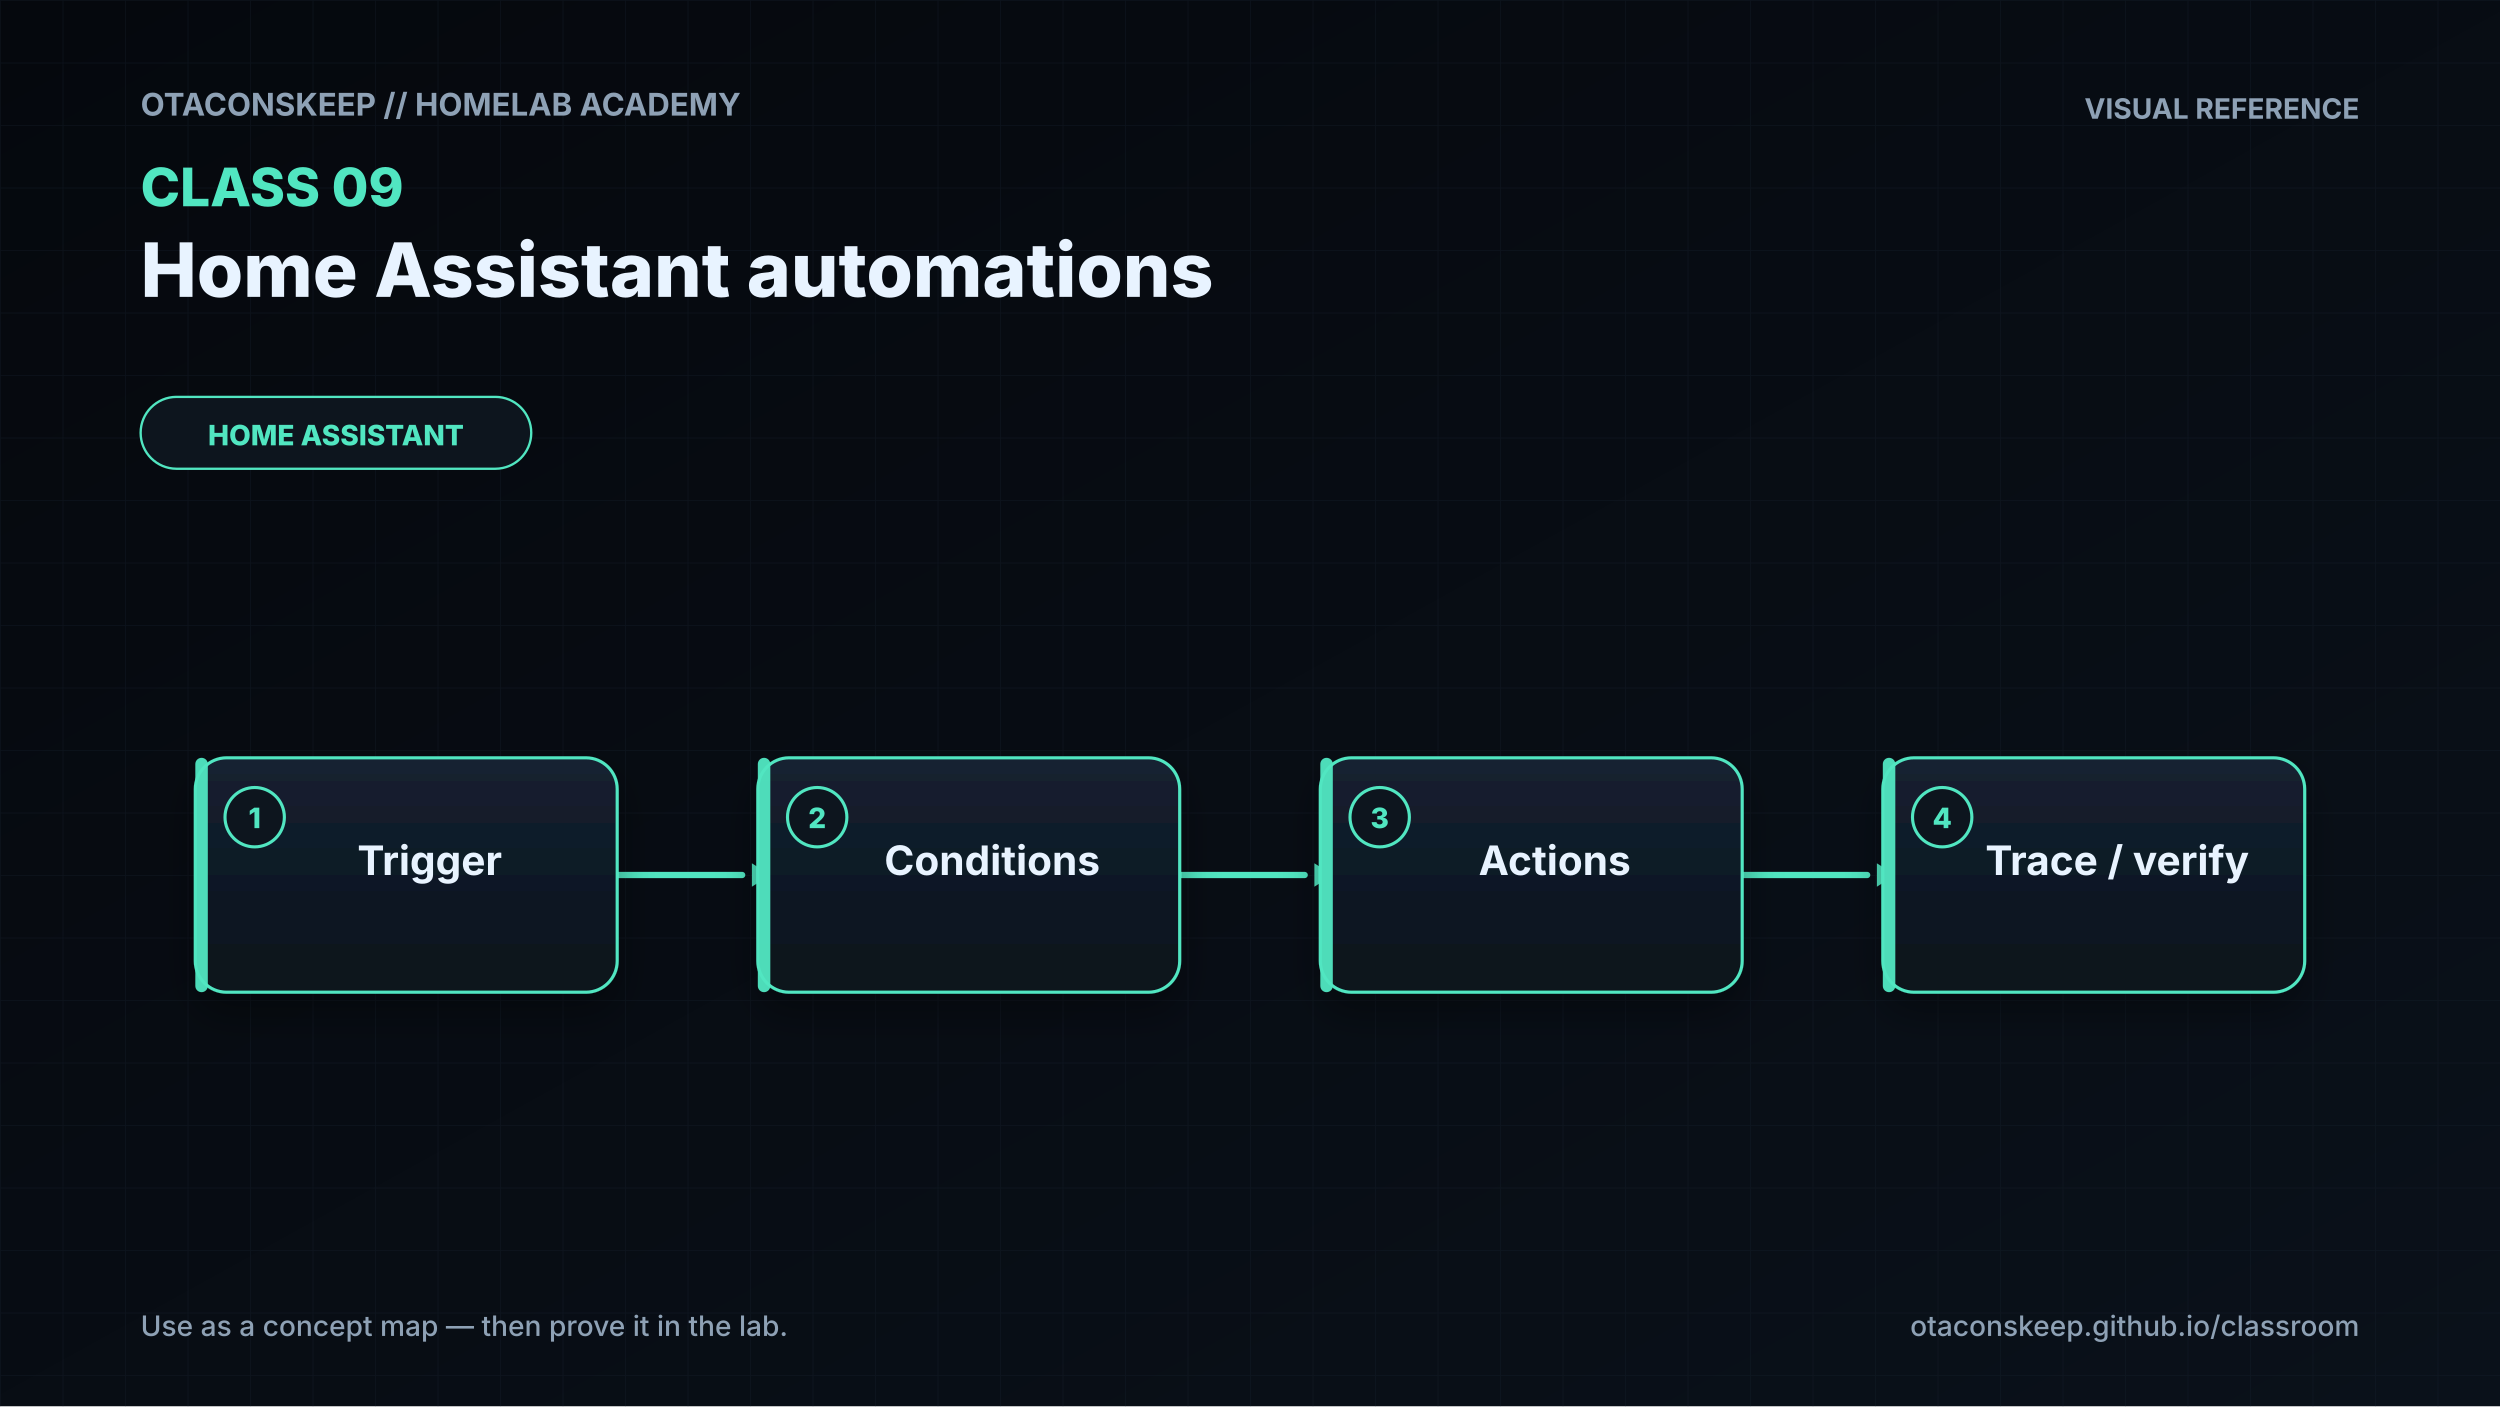
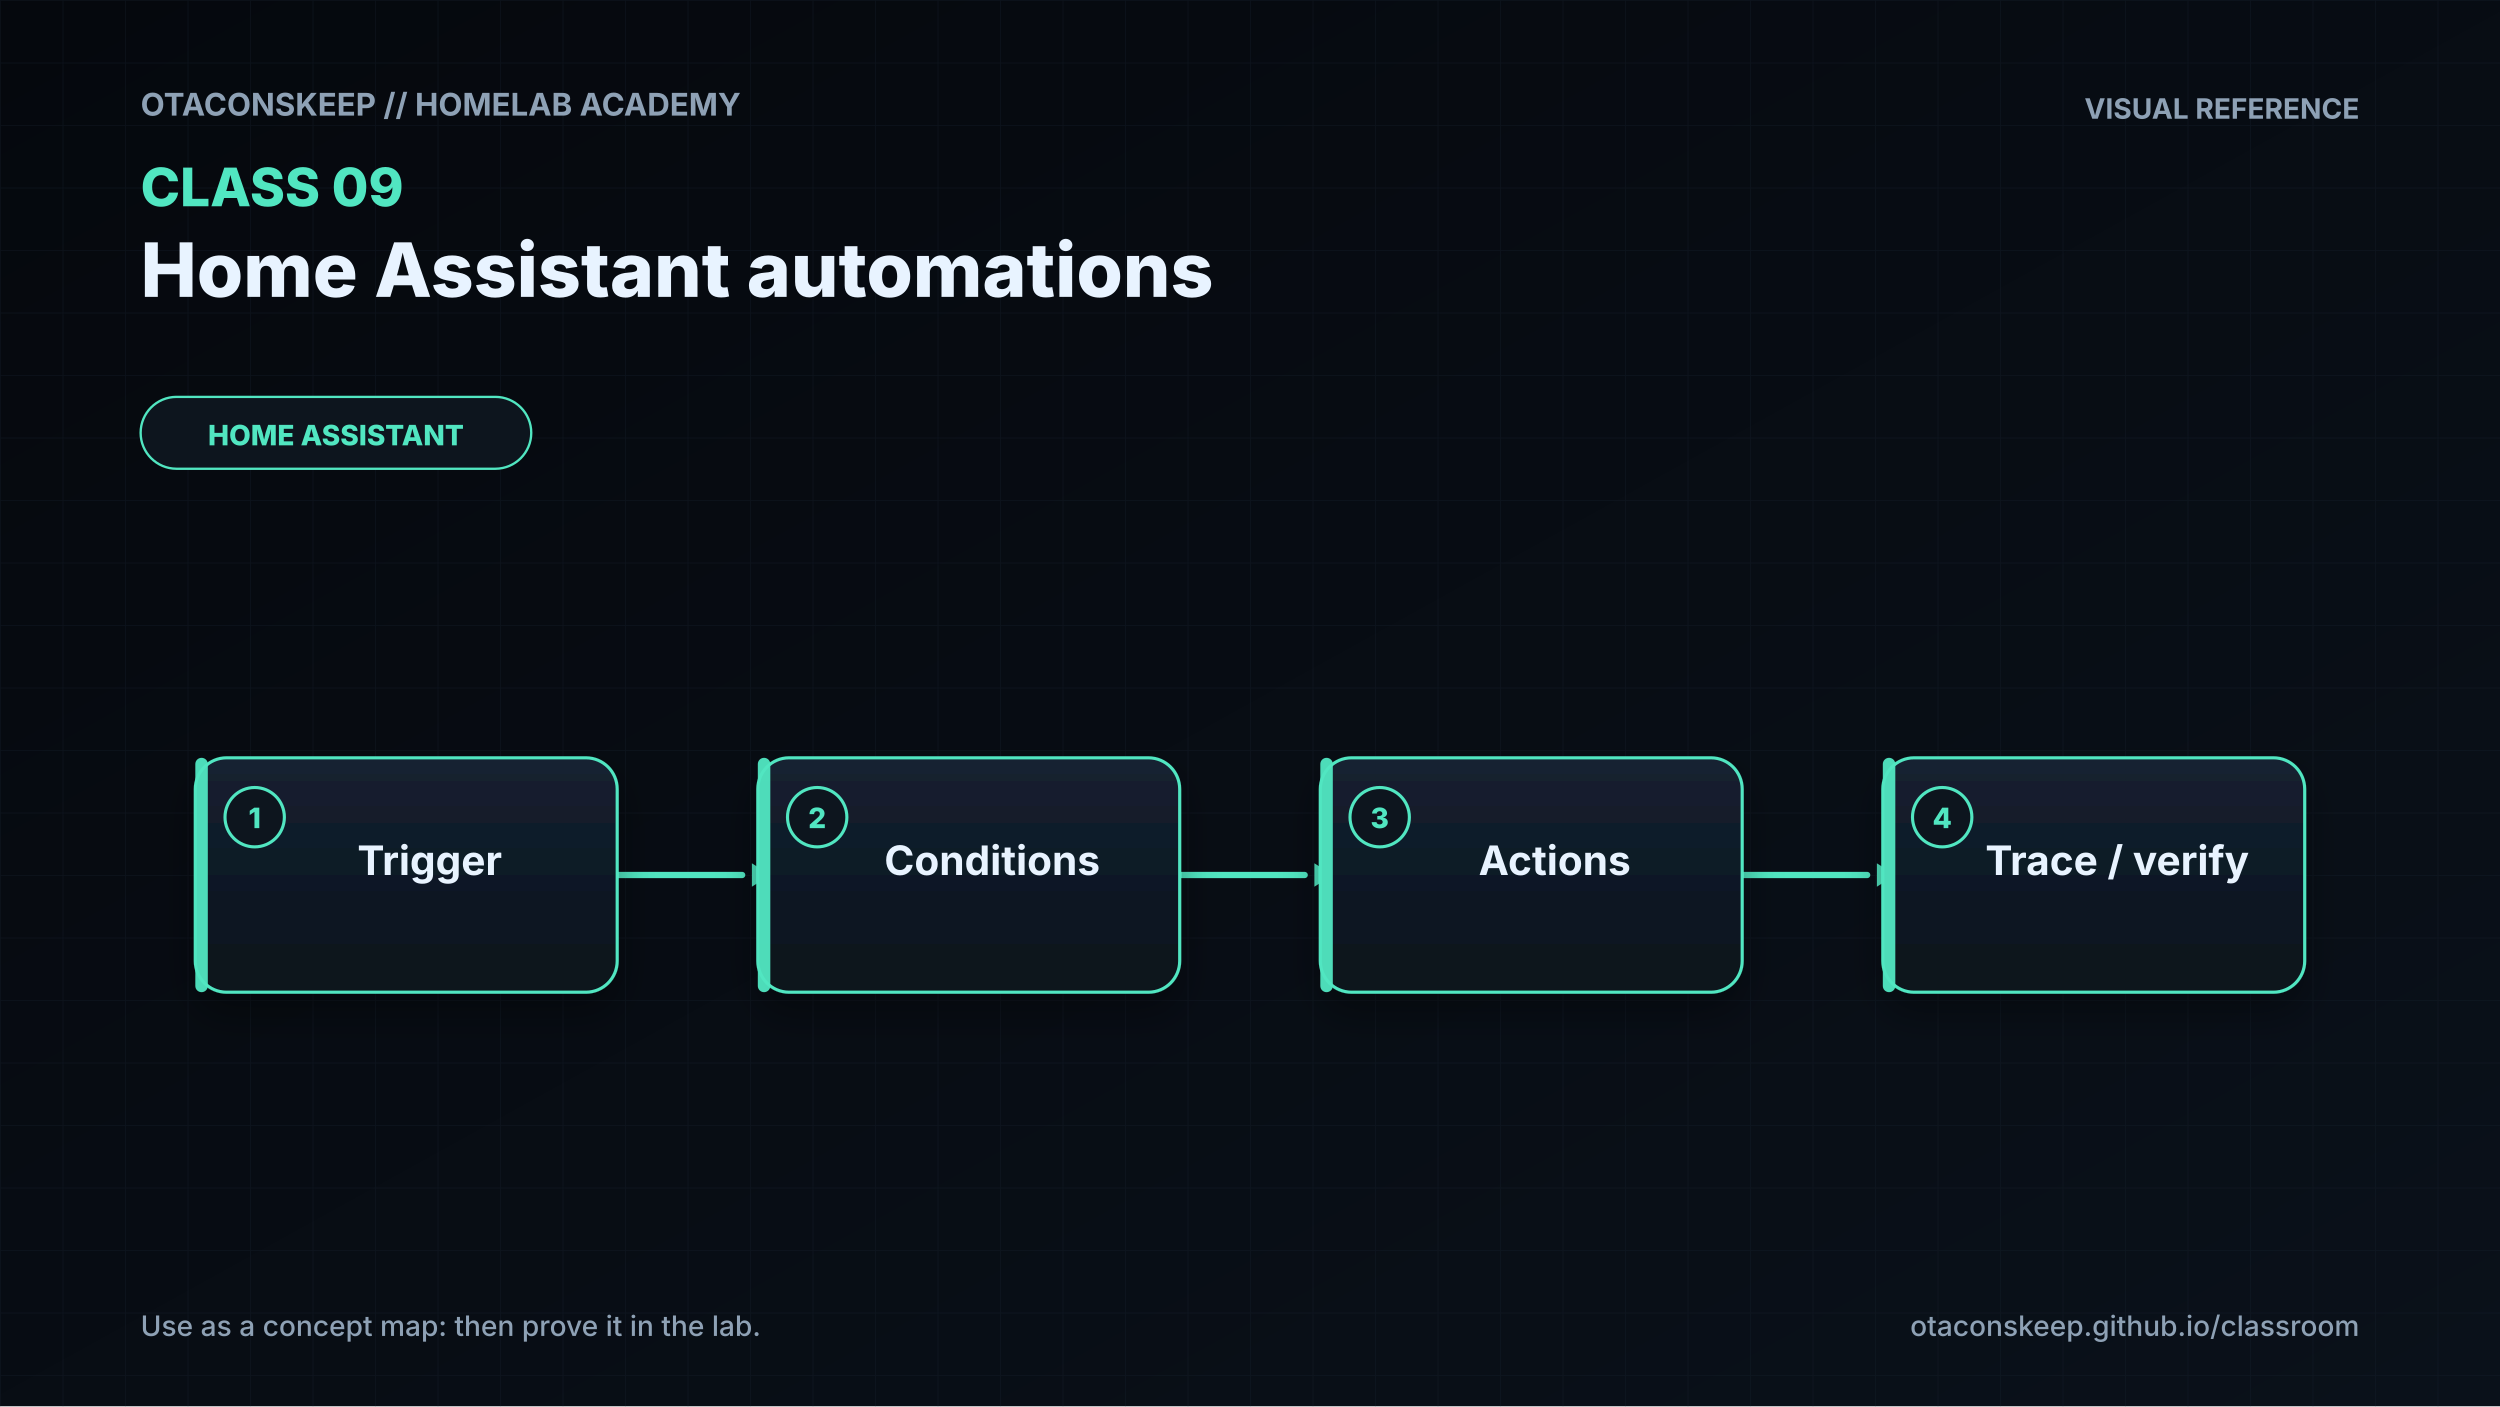
<svg xmlns="http://www.w3.org/2000/svg" width="1600" height="900" viewBox="0 0 1600 900">
  <defs>
    <linearGradient id="bg" x1="0" y1="0" x2="1" y2="1">
      <stop offset="0" stop-color="#05080d" />
      <stop offset="1" stop-color="#0a111a" />
    </linearGradient>
    <linearGradient id="glass" x1="0" y1="0" x2="0" y2="1">
      <stop offset="0" stop-color="#142131" />
      <stop offset="1" stop-color="#0b121b" />
    </linearGradient>
    <filter id="shadow" x="-30%" y="-30%" width="160%" height="160%">
      <feDropShadow dx="0" dy="12" stdDeviation="12" flood-color="#000" flood-opacity="0.35" />
    </filter>
    <filter id="glow">
      <feGaussianBlur stdDeviation="4" result="blur" />
      <feMerge>
        <feMergeNode in="blur" />
        <feMergeNode in="SourceGraphic" />
      </feMerge>
    </filter>
    <pattern id="grid" width="40" height="40" patternUnits="userSpaceOnUse">
      <path d="M 40 0 L 0 0 0 40" fill="none" stroke="#182331" stroke-width="1" opacity="0.55" />
    </pattern>
  </defs>
  <rect width="100%" height="100%" fill="url(#bg)" />
  <rect width="100%" height="100%" fill="url(#grid)" opacity="0.65" />
  <text x="90" y="74" font-family="Inter,Segoe UI,Arial,sans-serif" font-size="20" font-weight="700" fill="#8ea1b5" text-anchor="start" opacity="1">OTACONSKEEP // HOMELAB ACADEMY</text>
  <text x="90" y="132" font-family="Inter,Segoe UI,Arial,sans-serif" font-size="34" font-weight="800" fill="#51e6c1" text-anchor="start" opacity="1">CLASS 09</text>
  <text x="90" y="190" font-family="Inter,Segoe UI,Arial,sans-serif" font-size="48" font-weight="800" fill="#e8f3ff" text-anchor="start" opacity="1">Home Assistant automations</text>
  <rect x="90" y="254" width="250" height="46" rx="23" fill="#0d151e" stroke="#51e6c1" stroke-width="1.5" opacity="1" />
  <text x="215" y="285" font-family="Inter,Segoe UI,Arial,sans-serif" font-size="18" font-weight="800" fill="#51e6c1" text-anchor="middle" opacity="1">HOME ASSISTANT</text>
  <text x="1510" y="76" font-family="Inter,Segoe UI,Arial,sans-serif" font-size="18" font-weight="700" fill="#8ea1b5" text-anchor="end" opacity="1">VISUAL REFERENCE</text>
  <line x1="387.0" y1="560" x2="475.0" y2="560.0" stroke="#51e6c1" stroke-width="4" stroke-linecap="round" />
  <polygon points="493.0,560 481.2,567.5 481.2,552.5" fill="#51e6c1" />
  <line x1="747.0" y1="560" x2="835.0" y2="560.0" stroke="#51e6c1" stroke-width="4" stroke-linecap="round" />
  <polygon points="853.0,560 841.2,567.5 841.2,552.5" fill="#51e6c1" />
  <line x1="1107.0" y1="560" x2="1195.0" y2="560.0" stroke="#51e6c1" stroke-width="4" stroke-linecap="round" />
  <polygon points="1213.0,560 1201.2,567.5 1201.2,552.5" fill="#51e6c1" />
  <rect x="125.0" y="485.0" width="270" height="150" rx="20" fill="url(#glass)" stroke="#51e6c1" stroke-width="2" opacity="1" filter="url(#shadow)" />
  <rect x="125.0" y="485.0" width="8" height="150" rx="4" fill="#51e6c1" opacity="0.95" />
  <circle cx="163.0" cy="523.0" r="19" fill="#0d151e" stroke="#51e6c1" stroke-width="2" />
  <text x="163.0" y="530.0" font-family="Inter,Segoe UI,Arial,sans-serif" font-size="18" font-weight="800" fill="#51e6c1" text-anchor="middle" opacity="1">1</text>
  <text x="275.0" y="560" font-family="Inter,Segoe UI,Arial,sans-serif" font-size="26" font-weight="700" fill="#e8f3ff" text-anchor="middle" opacity="1">Trigger</text>
  <rect x="485.0" y="485.0" width="270" height="150" rx="20" fill="url(#glass)" stroke="#51e6c1" stroke-width="2" opacity="1" filter="url(#shadow)" />
  <rect x="485.0" y="485.0" width="8" height="150" rx="4" fill="#51e6c1" opacity="0.95" />
  <circle cx="523.0" cy="523.0" r="19" fill="#0d151e" stroke="#51e6c1" stroke-width="2" />
  <text x="523.0" y="530.0" font-family="Inter,Segoe UI,Arial,sans-serif" font-size="18" font-weight="800" fill="#51e6c1" text-anchor="middle" opacity="1">2</text>
  <text x="635.0" y="560" font-family="Inter,Segoe UI,Arial,sans-serif" font-size="26" font-weight="700" fill="#e8f3ff" text-anchor="middle" opacity="1">Conditions</text>
  <rect x="845.0" y="485.0" width="270" height="150" rx="20" fill="url(#glass)" stroke="#51e6c1" stroke-width="2" opacity="1" filter="url(#shadow)" />
  <rect x="845.0" y="485.0" width="8" height="150" rx="4" fill="#51e6c1" opacity="0.95" />
  <circle cx="883.0" cy="523.0" r="19" fill="#0d151e" stroke="#51e6c1" stroke-width="2" />
  <text x="883.0" y="530.0" font-family="Inter,Segoe UI,Arial,sans-serif" font-size="18" font-weight="800" fill="#51e6c1" text-anchor="middle" opacity="1">3</text>
  <text x="995.0" y="560" font-family="Inter,Segoe UI,Arial,sans-serif" font-size="26" font-weight="700" fill="#e8f3ff" text-anchor="middle" opacity="1">Actions</text>
  <rect x="1205.0" y="485.0" width="270" height="150" rx="20" fill="url(#glass)" stroke="#51e6c1" stroke-width="2" opacity="1" filter="url(#shadow)" />
  <rect x="1205.0" y="485.0" width="8" height="150" rx="4" fill="#51e6c1" opacity="0.95" />
  <circle cx="1243.0" cy="523.0" r="19" fill="#0d151e" stroke="#51e6c1" stroke-width="2" />
  <text x="1243.0" y="530.0" font-family="Inter,Segoe UI,Arial,sans-serif" font-size="18" font-weight="800" fill="#51e6c1" text-anchor="middle" opacity="1">4</text>
  <text x="1355.0" y="560" font-family="Inter,Segoe UI,Arial,sans-serif" font-size="26" font-weight="700" fill="#e8f3ff" text-anchor="middle" opacity="1">Trace / verify</text>
-   <text x="90" y="855" font-family="Inter,Segoe UI,Arial,sans-serif" font-size="18" font-weight="500" fill="#8ea1b5" text-anchor="start" opacity="1">Use as a concept map — then prove it in the lab.</text>
+   <text x="90" y="855" font-family="Inter,Segoe UI,Arial,sans-serif" font-size="18" font-weight="500" fill="#8ea1b5" text-anchor="start" opacity="1">Use as a concept map: then prove it in the lab.</text>
  <text x="1510" y="855" font-family="Inter,Segoe UI,Arial,sans-serif" font-size="18" font-weight="500" fill="#8ea1b5" text-anchor="end" opacity="1">otaconskeep.github.io/classroom</text>
</svg>
